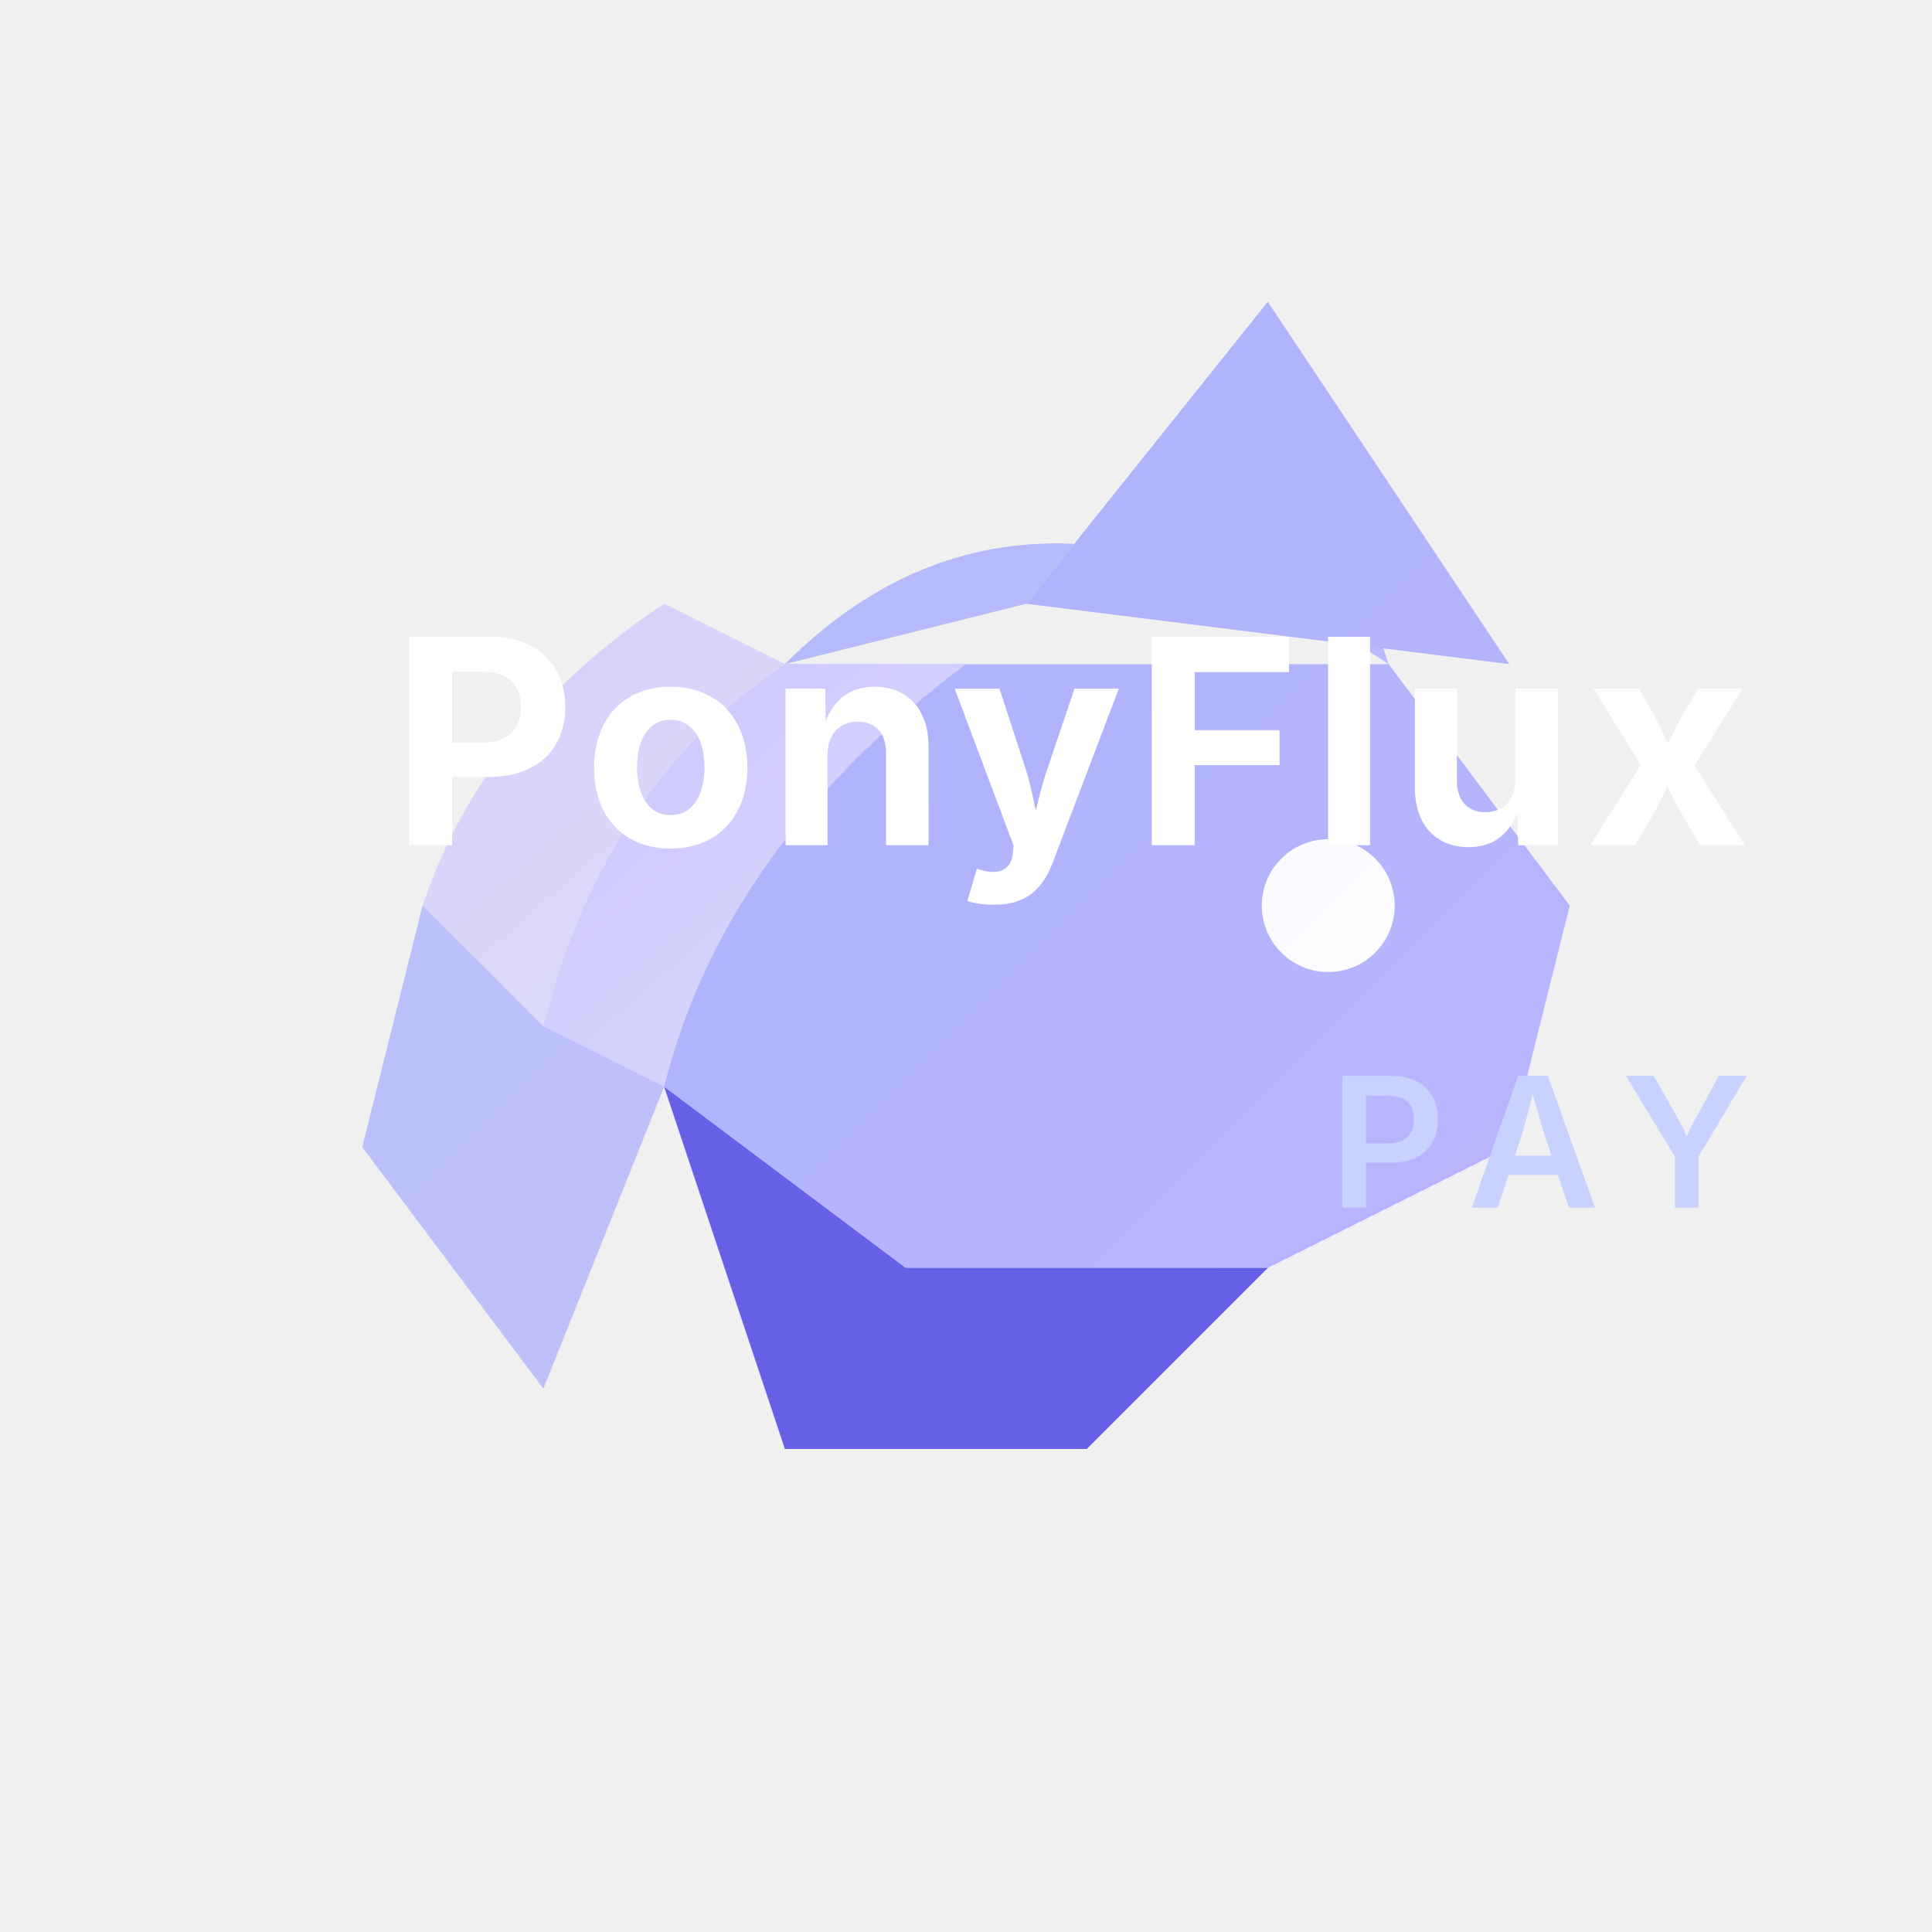
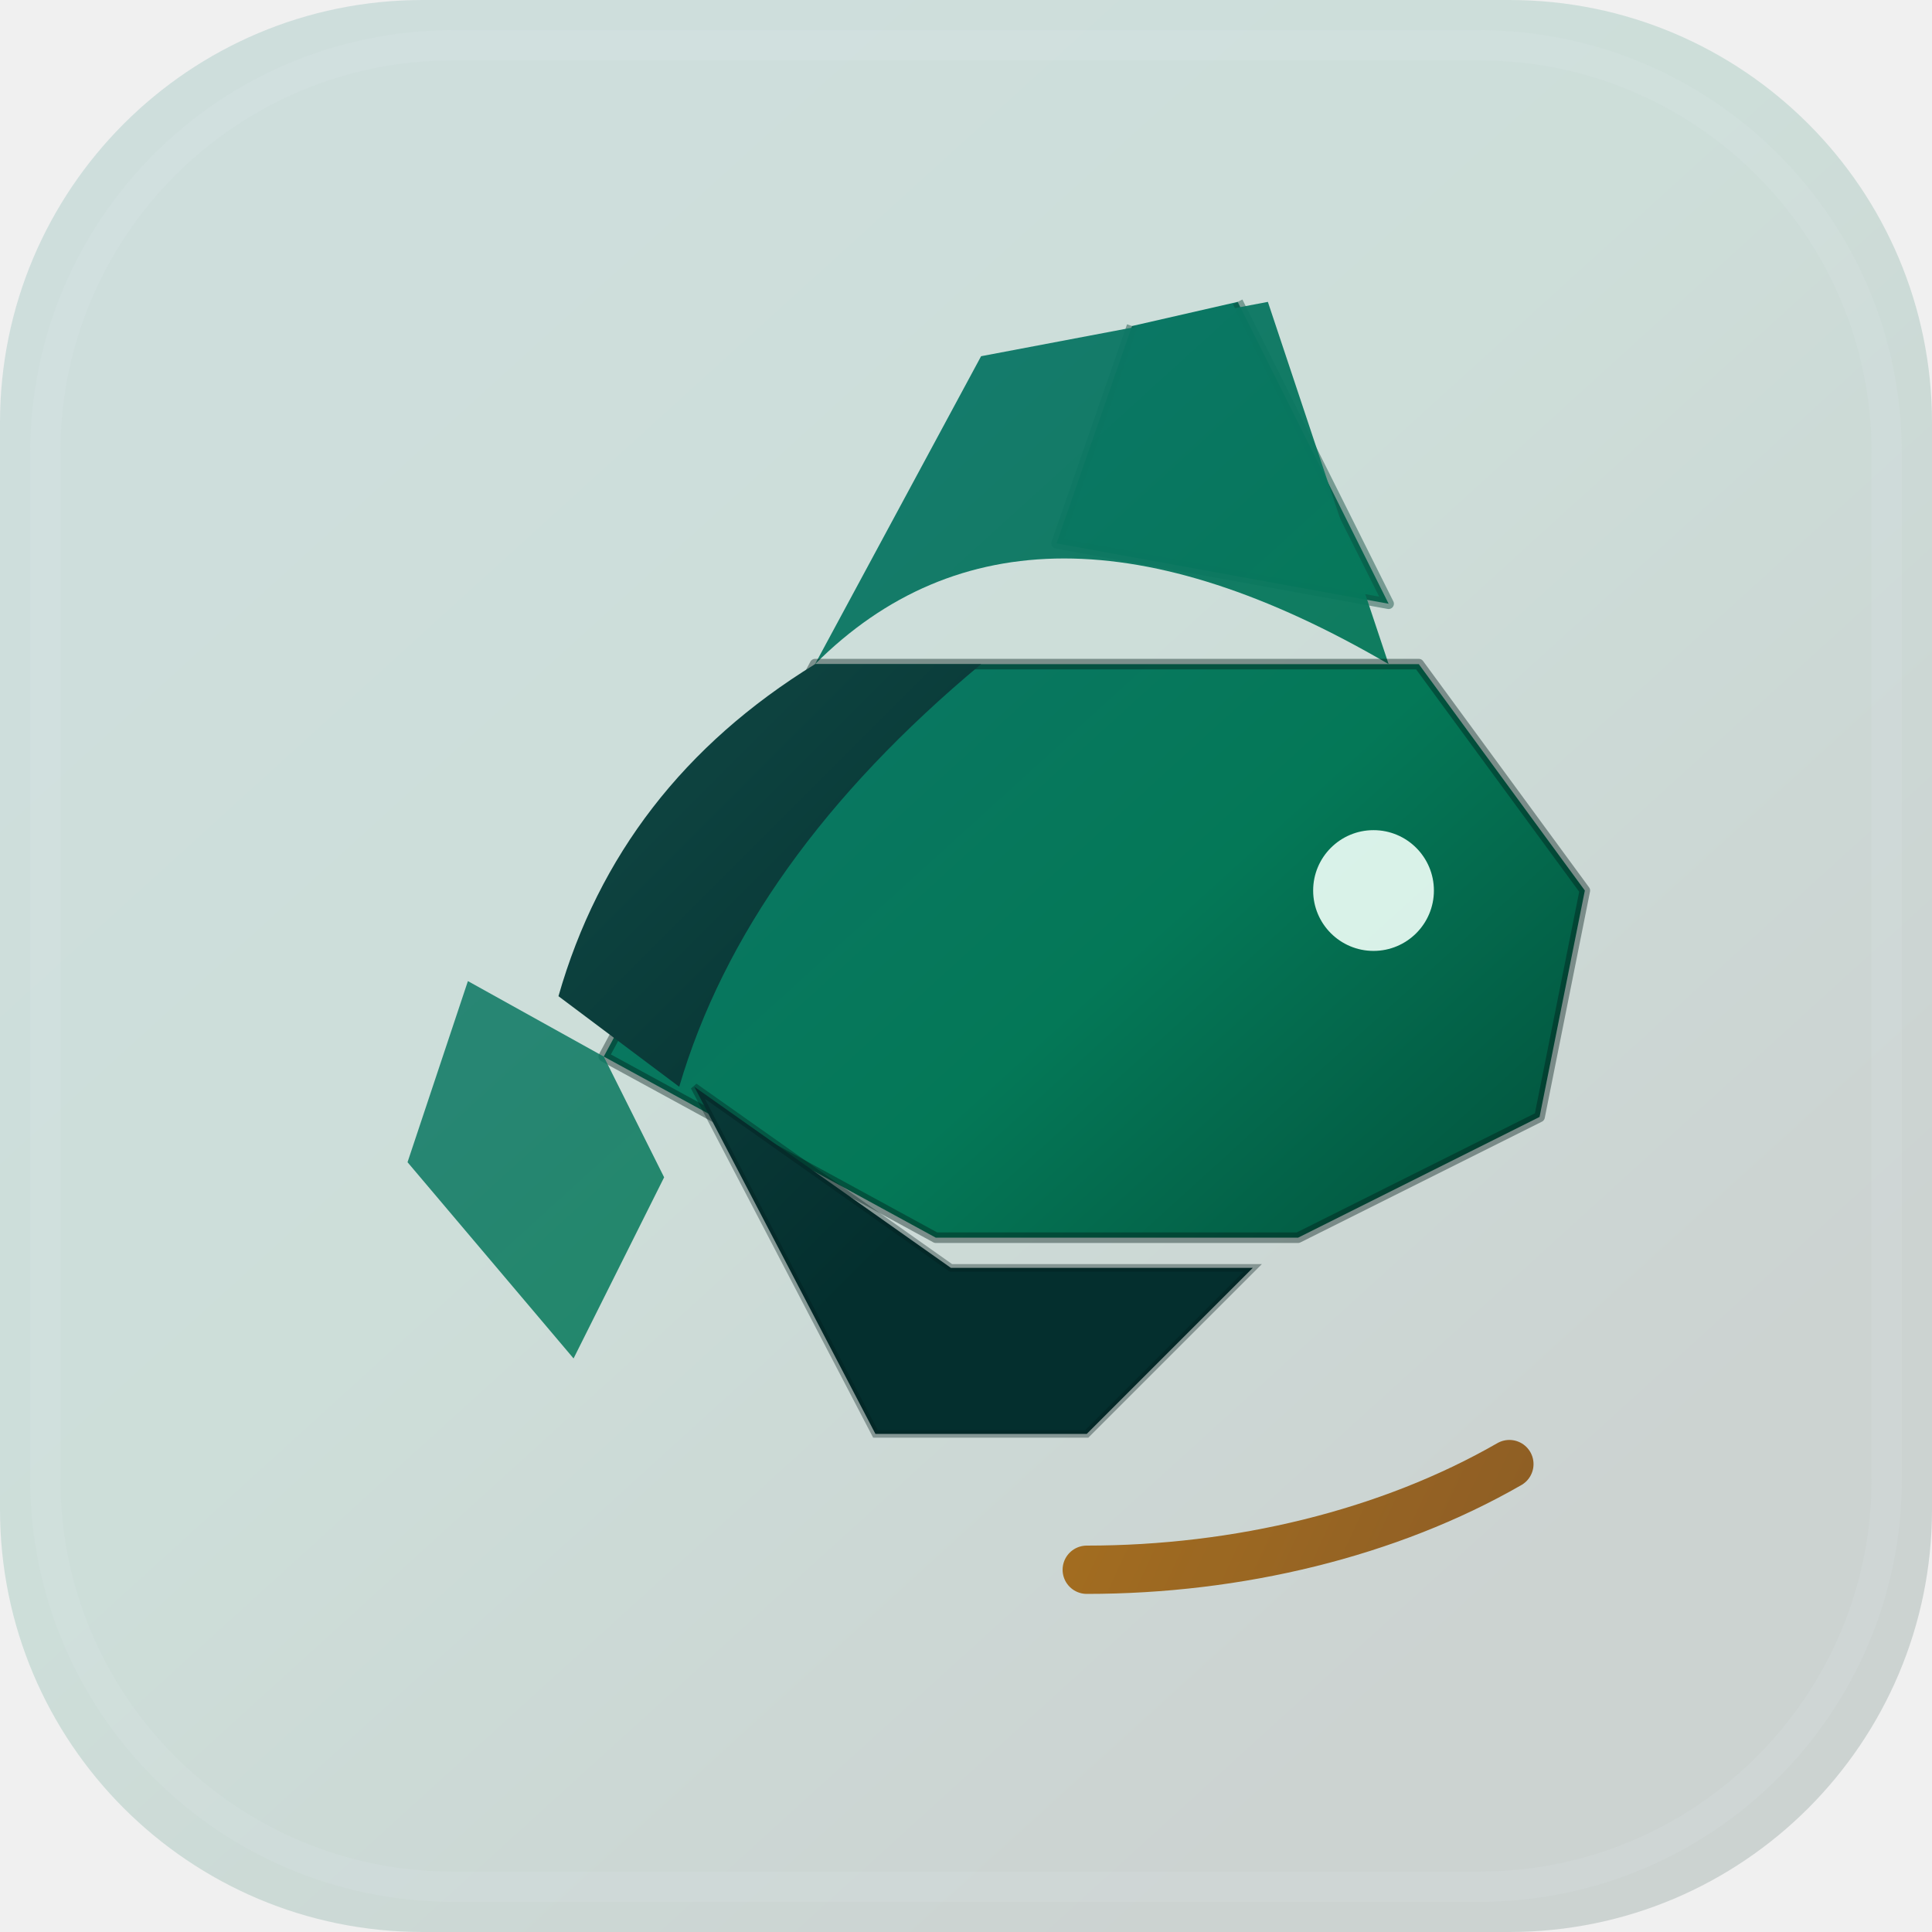
- <svg xmlns="http://www.w3.org/2000/svg" viewBox="0 0 64 64" role="img" aria-label="PonyFlux Pay Logo">
+ <svg xmlns="http://www.w3.org/2000/svg" viewBox="0 0 64 64" fill="none" role="img" aria-label="小马支付">
  <defs>
-     <linearGradient id="pg-main" x1="0" y1="0" x2="64" y2="64" gradientUnits="userSpaceOnUse">
-       <stop offset="0%" stop-color="#A5B4FC" />
-       <stop offset="100%" stop-color="#C4B5FD" />
+     <linearGradient id="pf-body" x1="12" y1="8" x2="52" y2="52" gradientUnits="userSpaceOnUse">
+       <stop stop-color="#0f766e" />
+       <stop offset="0.45" stop-color="#047857" />
+       <stop offset="1" stop-color="#022c22" />
    </linearGradient>
-     <linearGradient id="pg-mane" x1="8" y1="4" x2="36" y2="36" gradientUnits="userSpaceOnUse">
-       <stop offset="0%" stop-color="#C4B5FD" />
-       <stop offset="100%" stop-color="#E0E7FF" />
+     <linearGradient id="pf-mane" x1="10" y1="14" x2="28" y2="32" gradientUnits="userSpaceOnUse">
+       <stop stop-color="#134e4a" />
+       <stop offset="1" stop-color="#042f2e" />
+     </linearGradient>
+     <linearGradient id="pf-accent" x1="28" y1="44" x2="54" y2="56" gradientUnits="userSpaceOnUse">
+       <stop stop-color="#a16207" />
+       <stop offset="1" stop-color="#713f12" />
    </linearGradient>
  </defs>
-   <g id="horse-icon" transform="translate(4, 6)">
-     <path d="M38 4 L46 16 L30 14 Z" fill="url(#pg-main)" />
-     <path d="M22 16 Q30 8 42 16 L38 4 L30 14 Z" fill="url(#pg-main)" opacity="0.9" />
-     <path d="M14 28 L22 16 L42 16 L48 24 L46 32 L38 36 L26 36 L18 30 Z" fill="url(#pg-main)" />
-     <path d="M18 30 L26 36 L38 36 L32 42 L22 42 Z" fill="#4F46E5" opacity="0.85" />
-     <circle cx="40" cy="24" r="2.2" fill="white" opacity="0.95" />
-     <path d="M22 16 Q16 20 14 28 L18 30 Q20 22 28 16 Z" fill="url(#pg-mane)" />
-     <path d="M18 14 Q12 18 10 24 L14 28 Q16 20 22 16 Z" fill="url(#pg-mane)" opacity="0.7" />
-     <path d="M14 28 L10 24 L8 32 L14 40 L18 30 Z" fill="url(#pg-main)" opacity="0.8" />
+   <rect width="64" height="64" rx="14" fill="url(#pf-body)" opacity="0.15" />
+   <rect x="1.5" y="1.5" width="61" height="61" rx="13.5" stroke="rgba(226,232,240,0.14)" stroke-width="1" />
+   <g transform="translate(5,6)">
+     <path d="M36 4l5 10-11-2 2.5-7.2" fill="url(#pf-body)" stroke="rgba(12,74,60,0.45)" stroke-width="0.35" stroke-linejoin="round" />
+     <path d="M22 16q7-7 19 0l-4-12-9.5 1.8z" fill="url(#pf-body)" opacity="0.95" />
+     <path d="M15 29l7-13 20 0 5.5 7.5-1.5 7.5-8 4H26z" fill="url(#pf-body)" stroke="rgba(2,26,24,0.4)" stroke-width="0.35" stroke-linejoin="round" />
+     <path d="M18 30l8.5 6h10l-5.5 5.5H24z" fill="url(#pf-mane)" stroke="rgba(1,28,26,0.35)" stroke-width="0.25" />
+     <circle cx="40.5" cy="23.5" r="2" fill="#ecfdf5" opacity="0.92" />
+     <path d="M22 16q-6.5 4-8.5 11l4 3q2.2-7.5 10-14z" fill="url(#pf-mane)" />
+     <path d="M15 29l-4.5-2.5-2 6 5.5 6.5 3-6z" fill="url(#pf-body)" opacity="0.85" />
+     <path d="M31 46c5 0 10-1.2 14-3.5" stroke="url(#pf-accent)" stroke-width="1.6" stroke-linecap="round" opacity="0.88" />
  </g>
-   <text x="58" y="28" font-family="'Inter','DM Sans','Segoe UI',system-ui,sans-serif" font-weight="700" font-size="9.5" fill="#FFFFFF" text-anchor="end" letter-spacing="0.3">PonyFlux</text>
-   <text x="58" y="40" font-family="'Inter','DM Sans','Segoe UI',system-ui,sans-serif" font-weight="600" font-size="6" fill="#C7D2FE" text-anchor="end" letter-spacing="1.2">PAY</text>
</svg>
